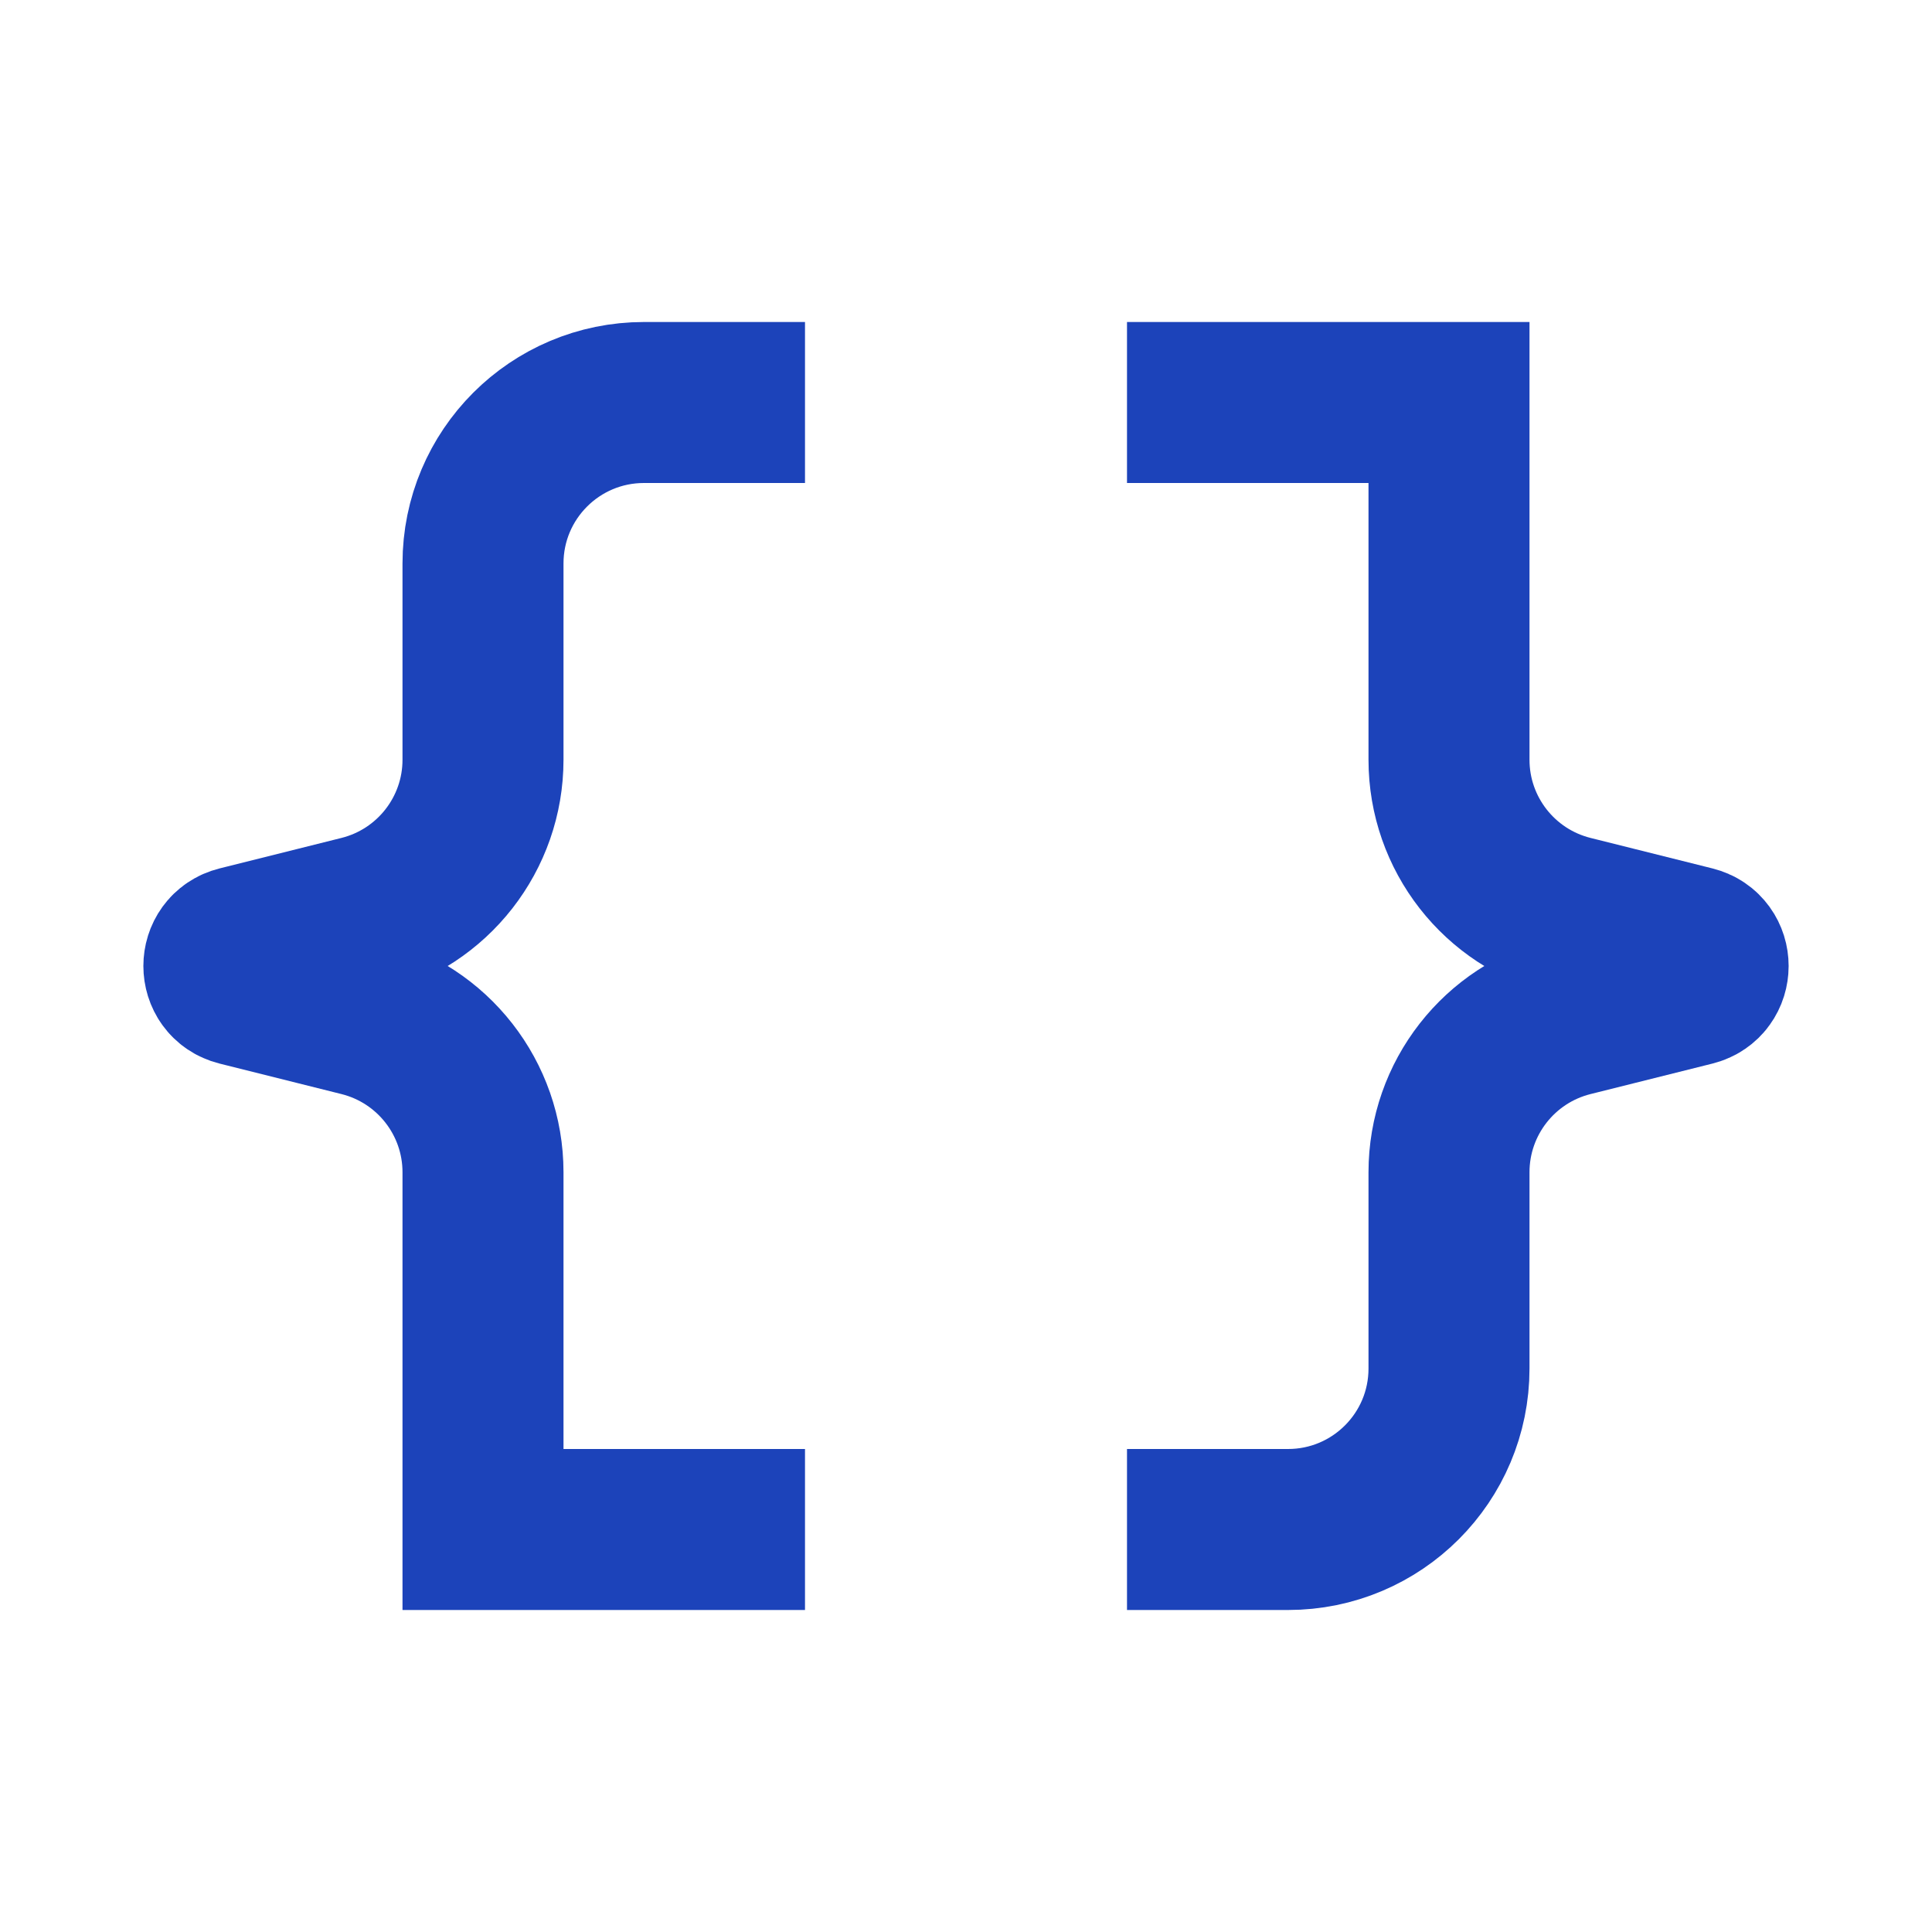
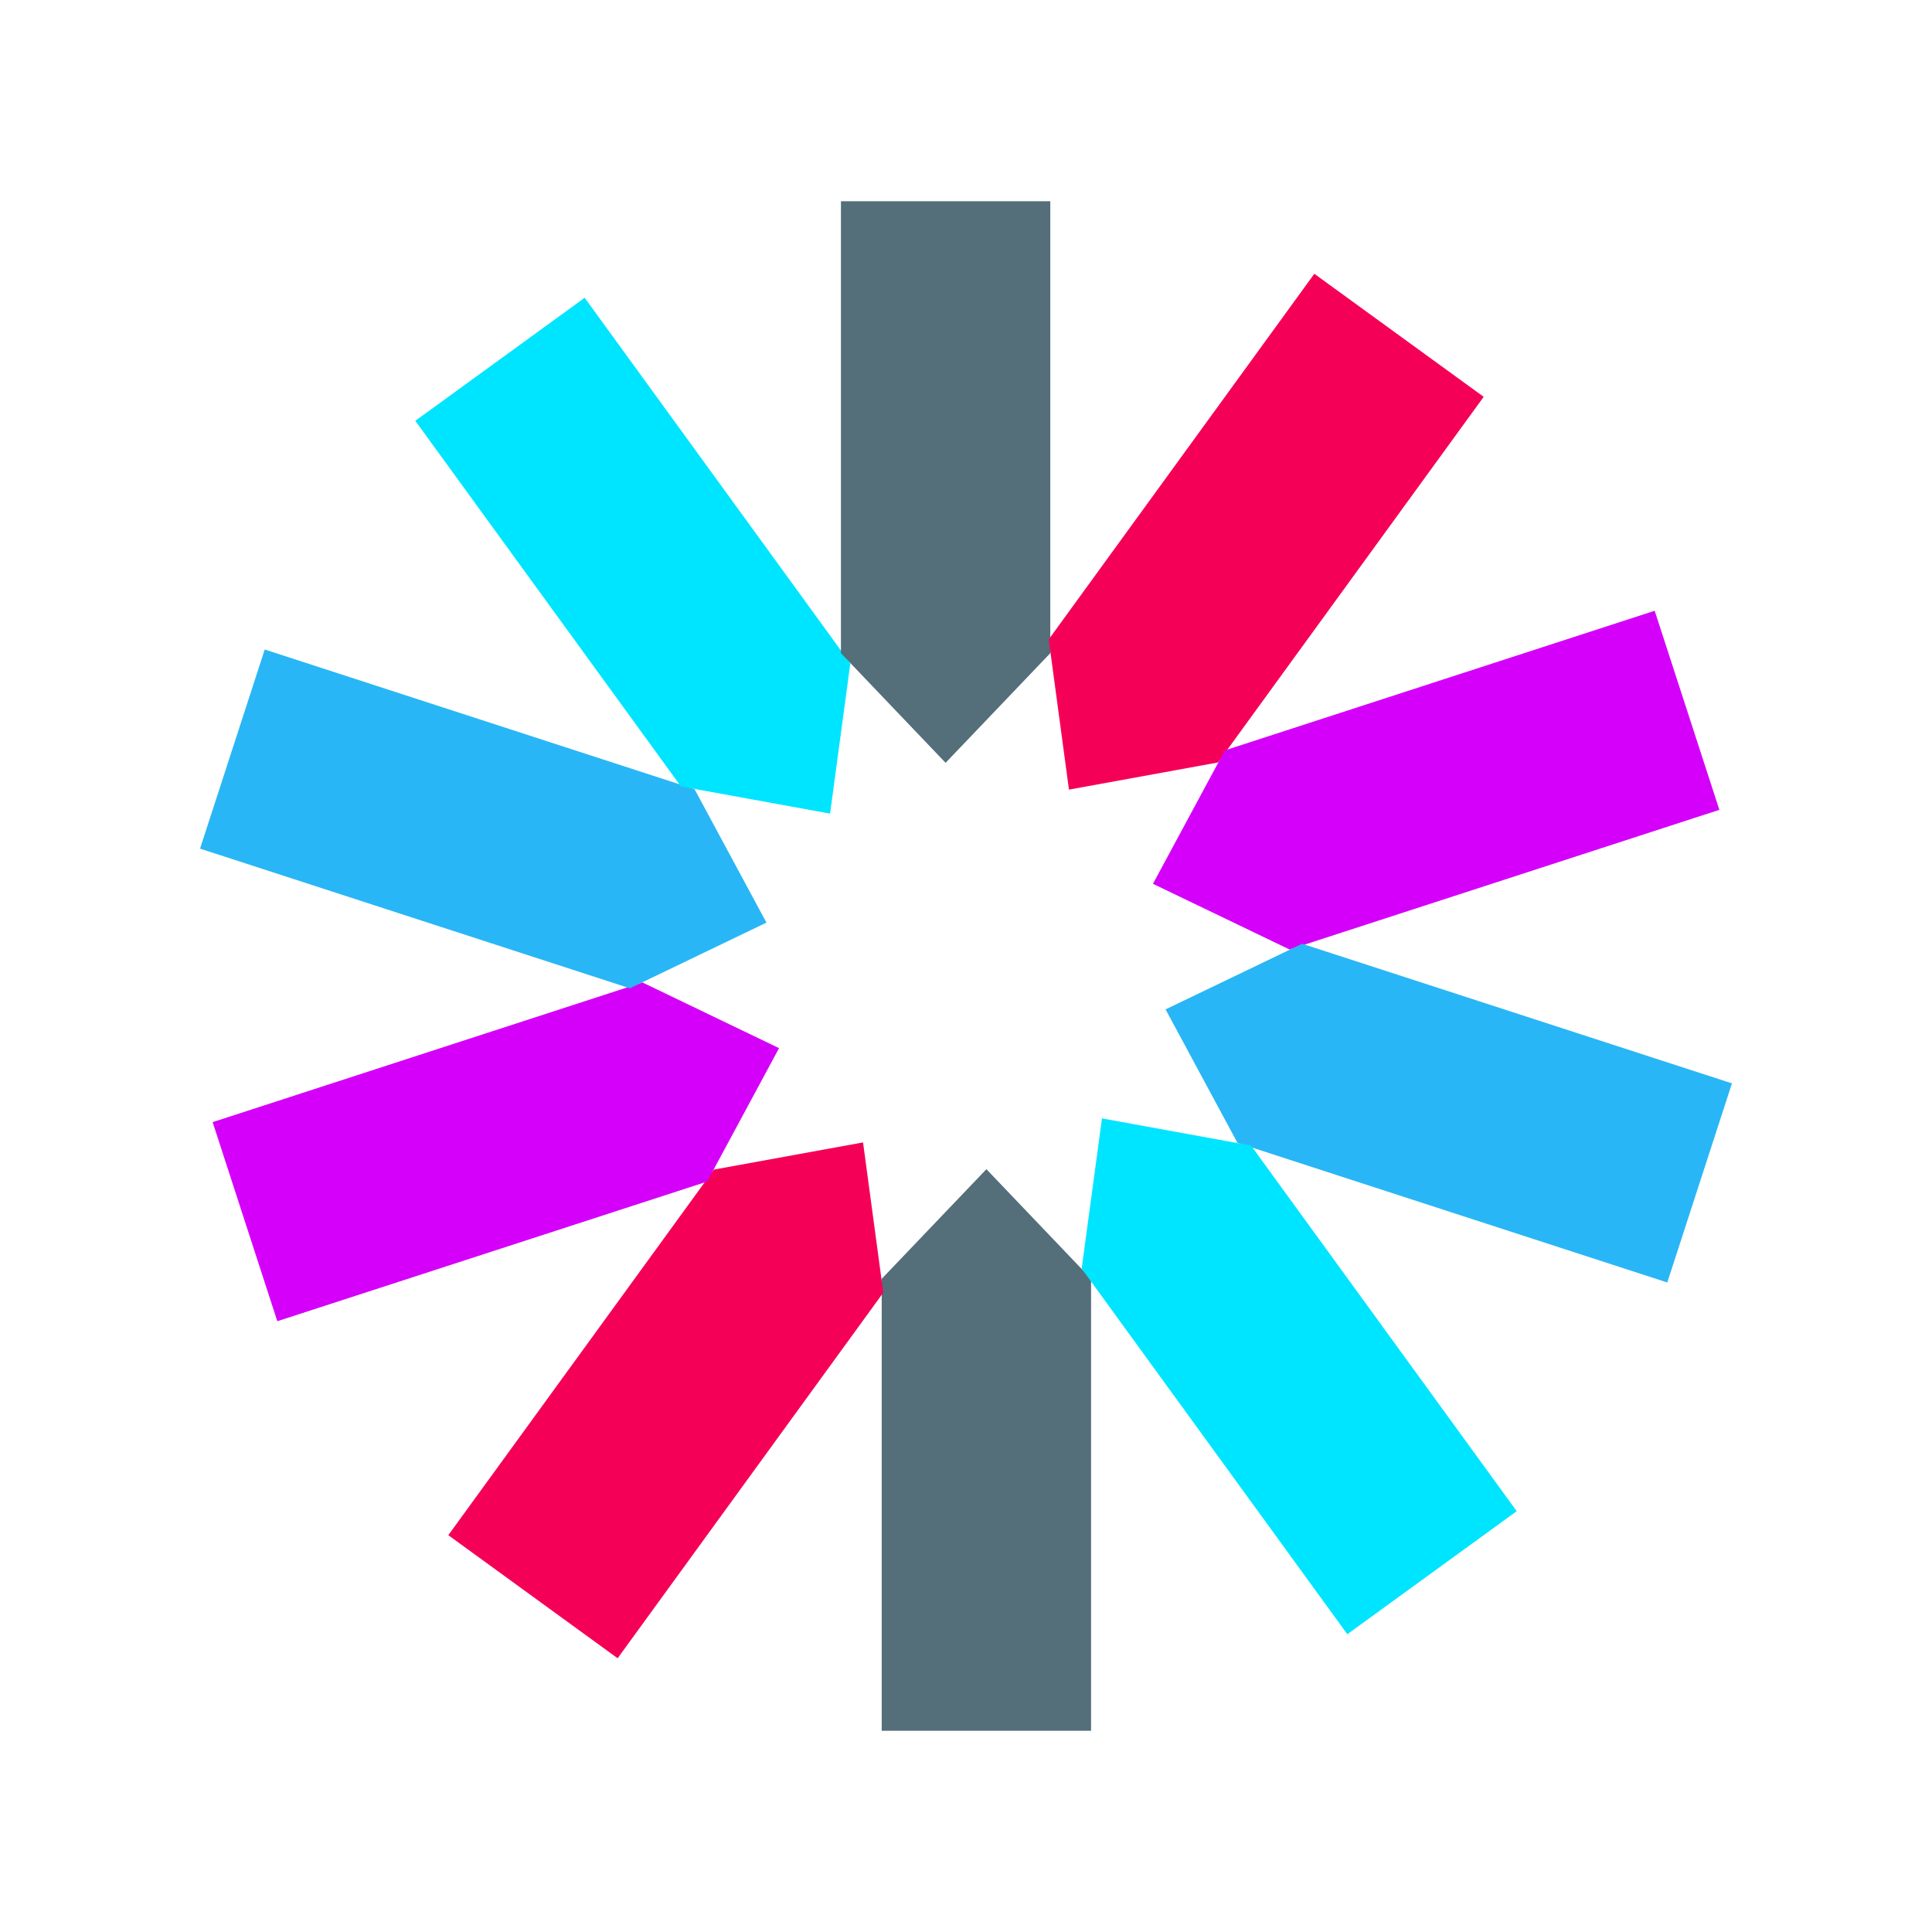
- <svg xmlns="http://www.w3.org/2000/svg" width="800px" height="800px" viewBox="0 0 24 24" fill="none">
-   <g id="SVGRepo_bgCarrier" stroke-width="0" />
-   <g id="SVGRepo_tracerCarrier" stroke-linecap="round" stroke-linejoin="round" />
-   <g id="SVGRepo_iconCarrier">
-     <path d="M14 19H16C17.105 19 18 18.105 18 17V14.562C18 13.644 18.625 12.844 19.515 12.621L21.03 12.242C21.282 12.179 21.282 11.821 21.03 11.758L19.515 11.379C18.625 11.156 18 10.356 18 9.438V5H14" stroke="#1c43ba" stroke-width="2" />
-     <path d="M10 5H8C6.895 5 6 5.895 6 7V9.438C6 10.356 5.375 11.156 4.485 11.379L2.97 11.758C2.718 11.821 2.718 12.179 2.97 12.242L4.485 12.621C5.375 12.844 6 13.644 6 14.562V19H10" stroke="#1c43ba" stroke-width="2" />
-   </g>
+ <svg xmlns="http://www.w3.org/2000/svg" viewBox="0 0 48 48" width="480px" height="480px">
+   <polygon fill="#546e7a" points="21.906,31.772 24.507,29.048 27.107,31.772 27.107,43 21.906,43" />
+   <polygon fill="#f50057" points="17.737,29.058 21.442,28.383 21.945,32.115 15.345,41.199 11.138,38.141" />
+   <polygon fill="#d500f9" points="15.962,24.409 19.355,26.041 17.569,29.356 6.89,32.825 5.283,27.879" />
+   <polygon fill="#29b6f6" points="17.256,19.607 19.042,22.922 15.649,24.554 4.97,21.084 6.577,16.137" />
+   <polygon fill="#00e5ff" points="21.126,16.482 20.623,20.214 16.918,19.539 10.318,10.455 14.526,7.398" />
+   <polygon fill="#546e7a" points="26.094,16.228 23.493,18.952 20.893,16.228 20.893,5 26.094,5" />
+   <polygon fill="#f50057" points="30.262,18.943 26.558,19.618 26.055,15.886 32.654,6.802 36.862,9.859" />
+   <polygon fill="#d500f9" points="32.039,23.59 28.645,21.958 30.431,18.643 41.11,15.174 42.717,20.12" />
+   <polygon fill="#29b6f6" points="30.744,28.393 28.958,25.078 32.351,23.447 43.03,26.916 41.423,31.863" />
+   <polygon fill="#00e5ff" points="26.874,31.518 27.378,27.786 31.082,28.461 37.682,37.545 33.474,40.602" />
</svg>
